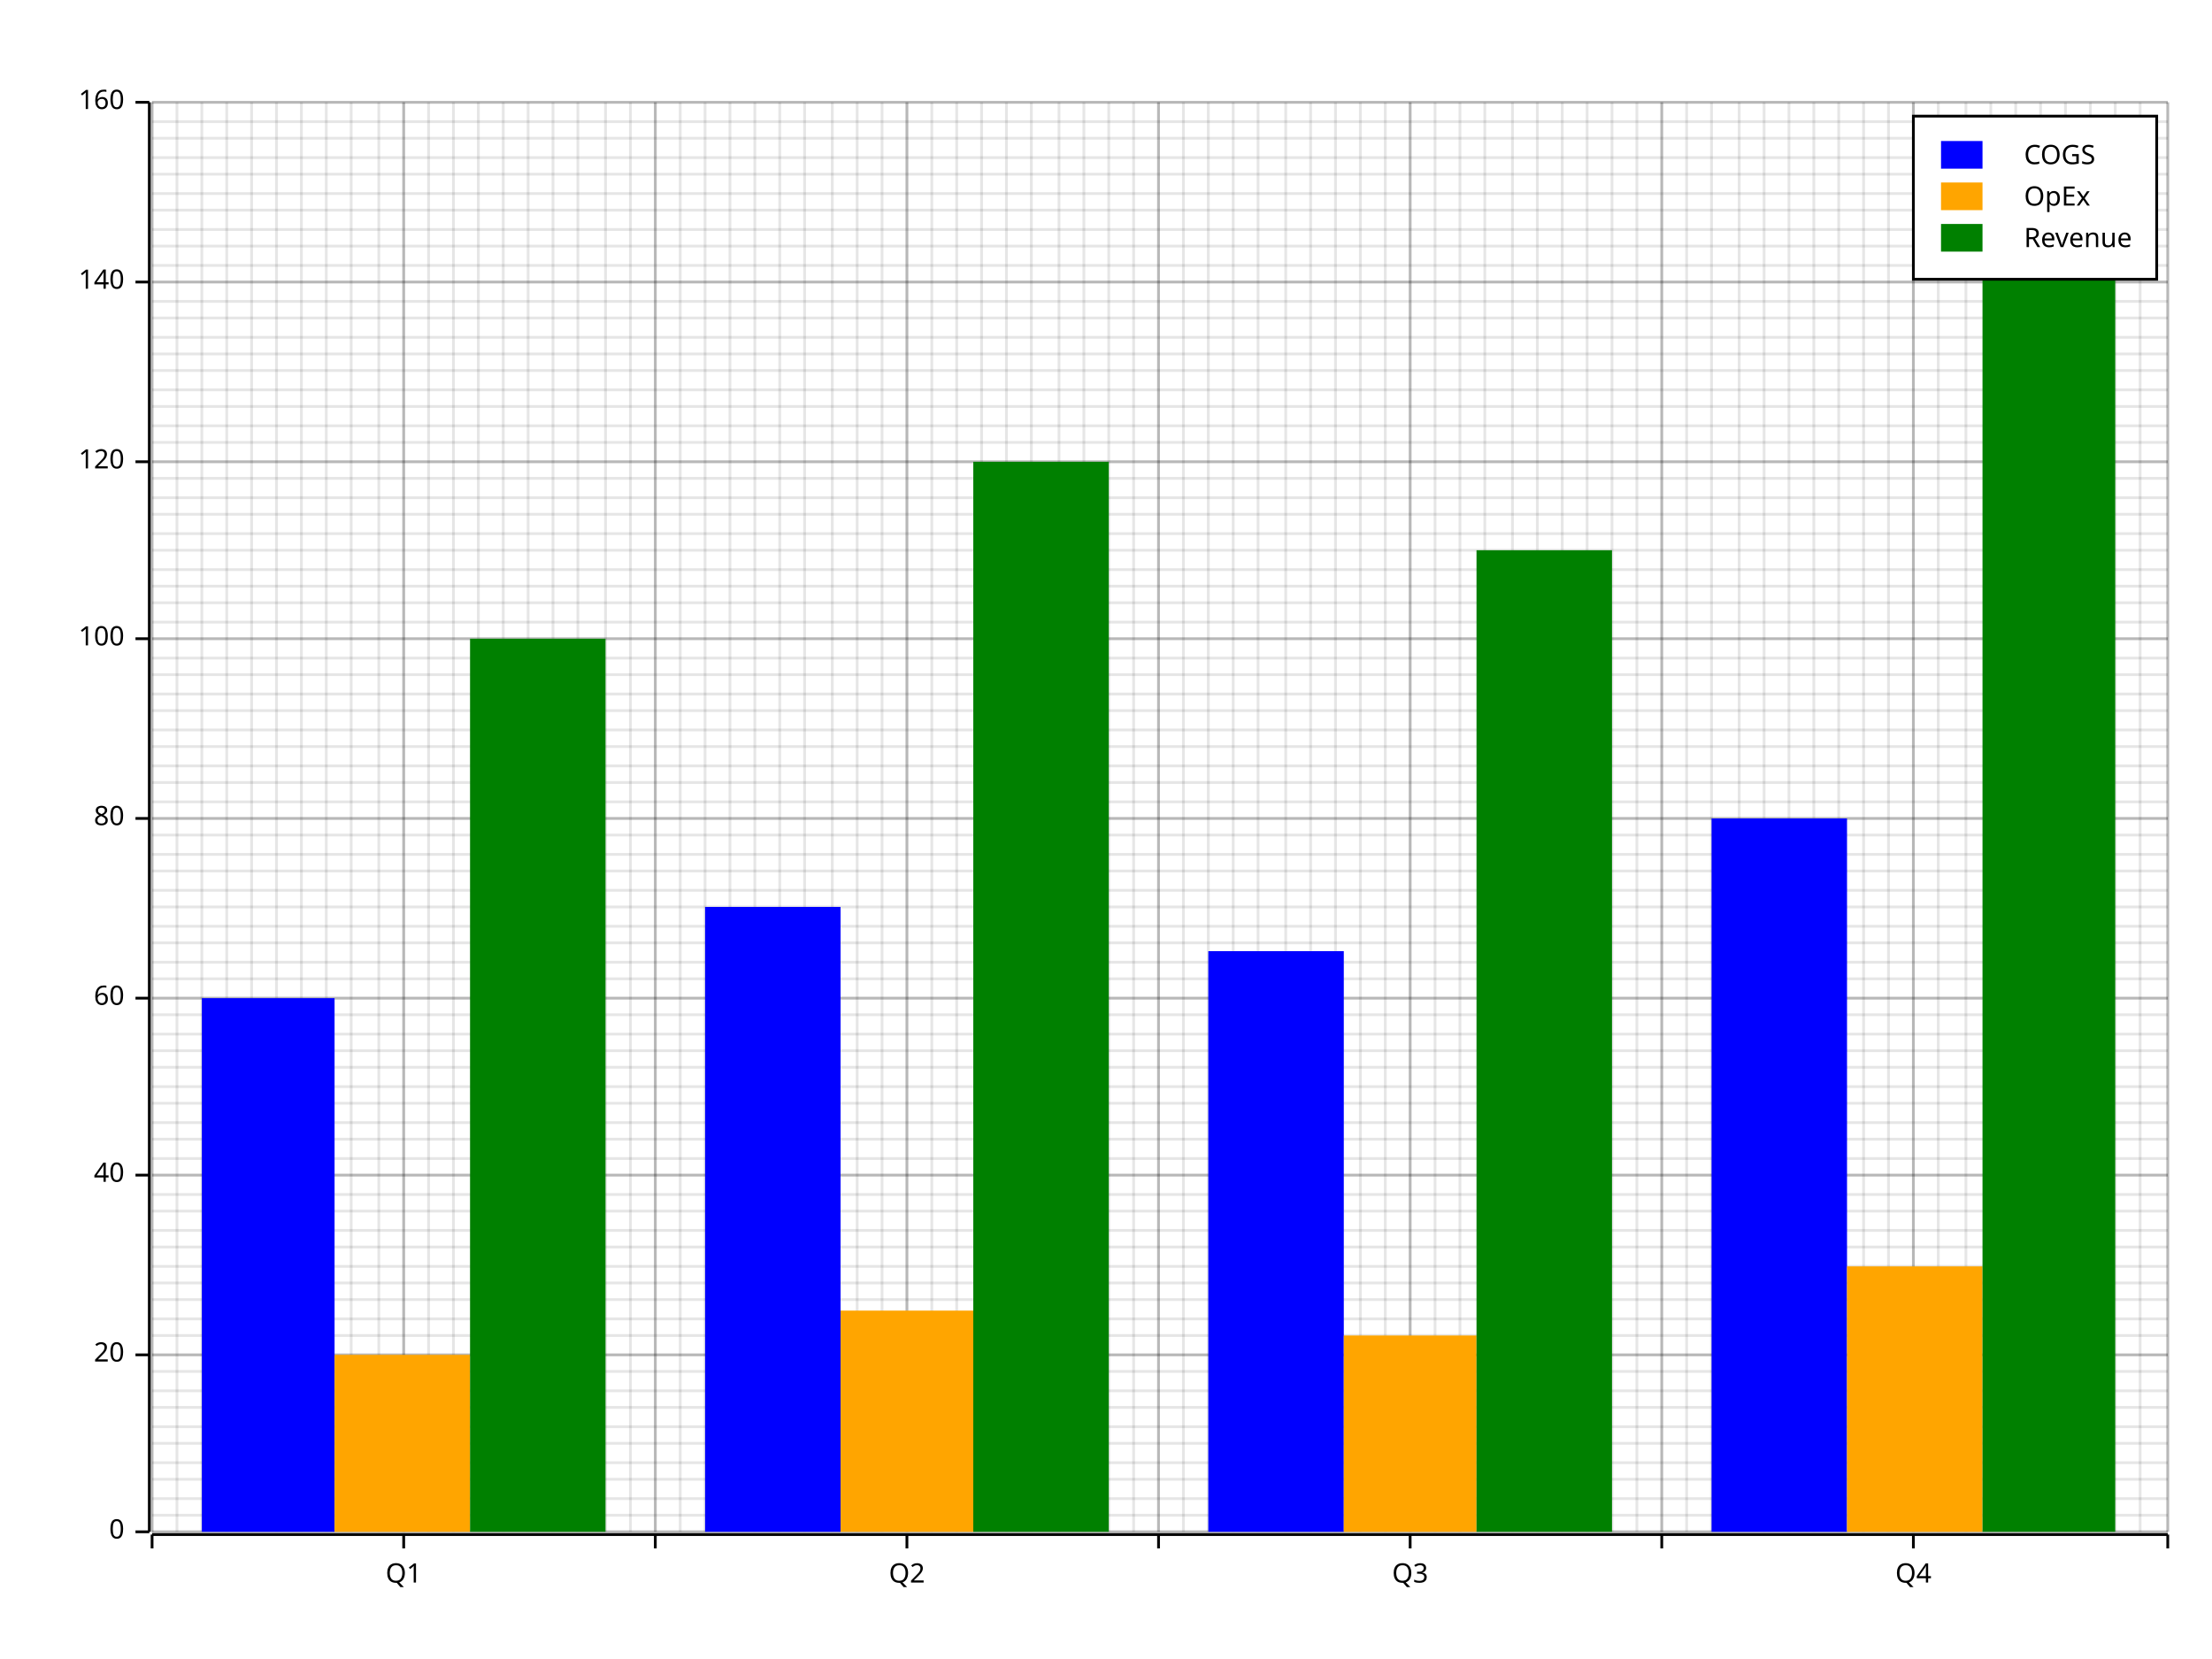
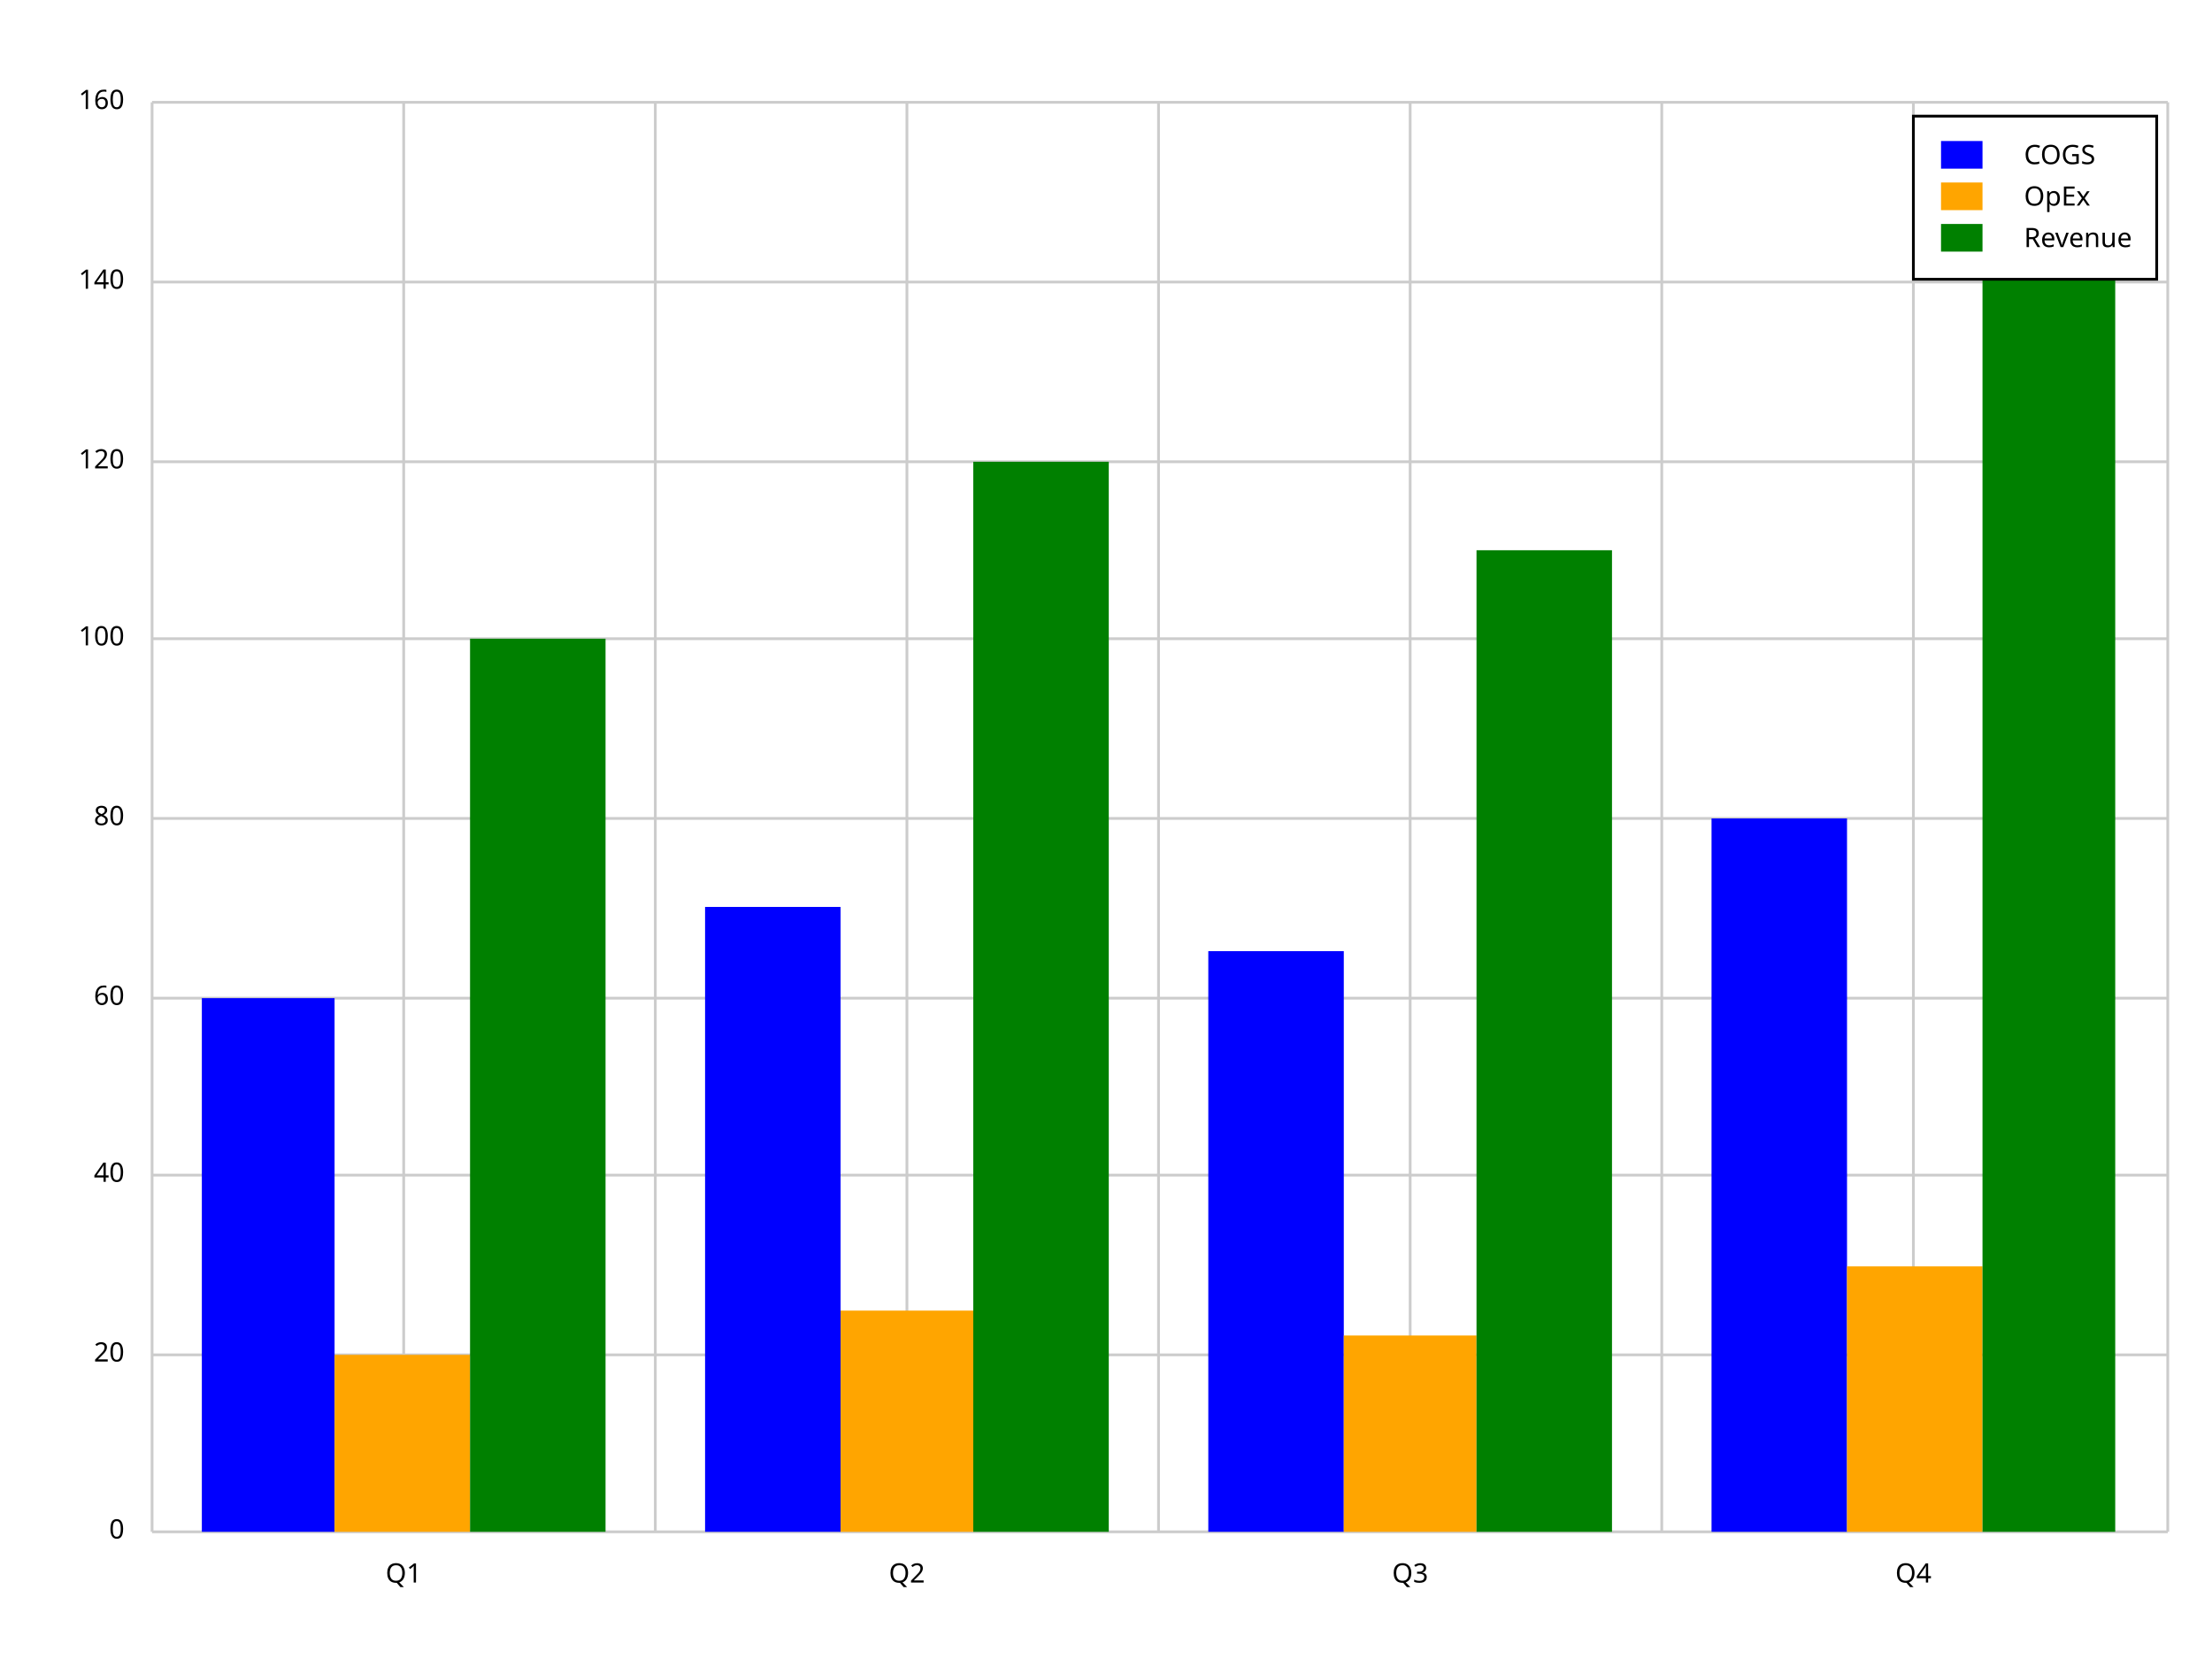
<svg xmlns="http://www.w3.org/2000/svg" width="800" height="600" viewBox="0 0 800 600">
  <rect x="0" y="0" width="800" height="600" opacity="1" fill="#FFFFFF" stroke="none" />
  <text x="400" y="20" dy="0.76em" text-anchor="middle" font-family="sans-serif" font-size="12.097" opacity="1" fill="#000000">

</text>
-   <line opacity="0.1" stroke="#000000" stroke-width="1" x1="55" y1="554" x2="55" y2="37" />
-   <line opacity="0.1" stroke="#000000" stroke-width="1" x1="64" y1="554" x2="64" y2="37" />
-   <line opacity="0.1" stroke="#000000" stroke-width="1" x1="73" y1="554" x2="73" y2="37" />
-   <line opacity="0.1" stroke="#000000" stroke-width="1" x1="82" y1="554" x2="82" y2="37" />
-   <line opacity="0.1" stroke="#000000" stroke-width="1" x1="91" y1="554" x2="91" y2="37" />
-   <line opacity="0.1" stroke="#000000" stroke-width="1" x1="100" y1="554" x2="100" y2="37" />
-   <line opacity="0.1" stroke="#000000" stroke-width="1" x1="109" y1="554" x2="109" y2="37" />
-   <line opacity="0.1" stroke="#000000" stroke-width="1" x1="118" y1="554" x2="118" y2="37" />
-   <line opacity="0.1" stroke="#000000" stroke-width="1" x1="127" y1="554" x2="127" y2="37" />
-   <line opacity="0.1" stroke="#000000" stroke-width="1" x1="137" y1="554" x2="137" y2="37" />
-   <line opacity="0.1" stroke="#000000" stroke-width="1" x1="146" y1="554" x2="146" y2="37" />
-   <line opacity="0.1" stroke="#000000" stroke-width="1" x1="155" y1="554" x2="155" y2="37" />
-   <line opacity="0.1" stroke="#000000" stroke-width="1" x1="164" y1="554" x2="164" y2="37" />
-   <line opacity="0.1" stroke="#000000" stroke-width="1" x1="173" y1="554" x2="173" y2="37" />
-   <line opacity="0.1" stroke="#000000" stroke-width="1" x1="182" y1="554" x2="182" y2="37" />
-   <line opacity="0.1" stroke="#000000" stroke-width="1" x1="191" y1="554" x2="191" y2="37" />
-   <line opacity="0.1" stroke="#000000" stroke-width="1" x1="200" y1="554" x2="200" y2="37" />
-   <line opacity="0.1" stroke="#000000" stroke-width="1" x1="209" y1="554" x2="209" y2="37" />
-   <line opacity="0.1" stroke="#000000" stroke-width="1" x1="219" y1="554" x2="219" y2="37" />
-   <line opacity="0.1" stroke="#000000" stroke-width="1" x1="228" y1="554" x2="228" y2="37" />
-   <line opacity="0.1" stroke="#000000" stroke-width="1" x1="237" y1="554" x2="237" y2="37" />
-   <line opacity="0.1" stroke="#000000" stroke-width="1" x1="246" y1="554" x2="246" y2="37" />
-   <line opacity="0.1" stroke="#000000" stroke-width="1" x1="255" y1="554" x2="255" y2="37" />
-   <line opacity="0.1" stroke="#000000" stroke-width="1" x1="264" y1="554" x2="264" y2="37" />
-   <line opacity="0.1" stroke="#000000" stroke-width="1" x1="273" y1="554" x2="273" y2="37" />
-   <line opacity="0.1" stroke="#000000" stroke-width="1" x1="282" y1="554" x2="282" y2="37" />
-   <line opacity="0.1" stroke="#000000" stroke-width="1" x1="291" y1="554" x2="291" y2="37" />
-   <line opacity="0.1" stroke="#000000" stroke-width="1" x1="301" y1="554" x2="301" y2="37" />
-   <line opacity="0.1" stroke="#000000" stroke-width="1" x1="310" y1="554" x2="310" y2="37" />
-   <line opacity="0.1" stroke="#000000" stroke-width="1" x1="319" y1="554" x2="319" y2="37" />
-   <line opacity="0.1" stroke="#000000" stroke-width="1" x1="328" y1="554" x2="328" y2="37" />
-   <line opacity="0.1" stroke="#000000" stroke-width="1" x1="337" y1="554" x2="337" y2="37" />
-   <line opacity="0.1" stroke="#000000" stroke-width="1" x1="346" y1="554" x2="346" y2="37" />
-   <line opacity="0.1" stroke="#000000" stroke-width="1" x1="355" y1="554" x2="355" y2="37" />
-   <line opacity="0.1" stroke="#000000" stroke-width="1" x1="364" y1="554" x2="364" y2="37" />
-   <line opacity="0.1" stroke="#000000" stroke-width="1" x1="373" y1="554" x2="373" y2="37" />
-   <line opacity="0.1" stroke="#000000" stroke-width="1" x1="383" y1="554" x2="383" y2="37" />
-   <line opacity="0.1" stroke="#000000" stroke-width="1" x1="392" y1="554" x2="392" y2="37" />
-   <line opacity="0.1" stroke="#000000" stroke-width="1" x1="401" y1="554" x2="401" y2="37" />
-   <line opacity="0.1" stroke="#000000" stroke-width="1" x1="410" y1="554" x2="410" y2="37" />
-   <line opacity="0.1" stroke="#000000" stroke-width="1" x1="419" y1="554" x2="419" y2="37" />
-   <line opacity="0.1" stroke="#000000" stroke-width="1" x1="428" y1="554" x2="428" y2="37" />
-   <line opacity="0.1" stroke="#000000" stroke-width="1" x1="437" y1="554" x2="437" y2="37" />
-   <line opacity="0.1" stroke="#000000" stroke-width="1" x1="446" y1="554" x2="446" y2="37" />
-   <line opacity="0.1" stroke="#000000" stroke-width="1" x1="455" y1="554" x2="455" y2="37" />
-   <line opacity="0.1" stroke="#000000" stroke-width="1" x1="465" y1="554" x2="465" y2="37" />
-   <line opacity="0.1" stroke="#000000" stroke-width="1" x1="474" y1="554" x2="474" y2="37" />
-   <line opacity="0.1" stroke="#000000" stroke-width="1" x1="483" y1="554" x2="483" y2="37" />
-   <line opacity="0.1" stroke="#000000" stroke-width="1" x1="492" y1="554" x2="492" y2="37" />
-   <line opacity="0.1" stroke="#000000" stroke-width="1" x1="501" y1="554" x2="501" y2="37" />
-   <line opacity="0.1" stroke="#000000" stroke-width="1" x1="510" y1="554" x2="510" y2="37" />
-   <line opacity="0.1" stroke="#000000" stroke-width="1" x1="519" y1="554" x2="519" y2="37" />
-   <line opacity="0.1" stroke="#000000" stroke-width="1" x1="528" y1="554" x2="528" y2="37" />
-   <line opacity="0.1" stroke="#000000" stroke-width="1" x1="537" y1="554" x2="537" y2="37" />
-   <line opacity="0.1" stroke="#000000" stroke-width="1" x1="547" y1="554" x2="547" y2="37" />
-   <line opacity="0.1" stroke="#000000" stroke-width="1" x1="556" y1="554" x2="556" y2="37" />
-   <line opacity="0.1" stroke="#000000" stroke-width="1" x1="565" y1="554" x2="565" y2="37" />
-   <line opacity="0.1" stroke="#000000" stroke-width="1" x1="574" y1="554" x2="574" y2="37" />
-   <line opacity="0.1" stroke="#000000" stroke-width="1" x1="583" y1="554" x2="583" y2="37" />
-   <line opacity="0.1" stroke="#000000" stroke-width="1" x1="592" y1="554" x2="592" y2="37" />
-   <line opacity="0.1" stroke="#000000" stroke-width="1" x1="601" y1="554" x2="601" y2="37" />
-   <line opacity="0.1" stroke="#000000" stroke-width="1" x1="610" y1="554" x2="610" y2="37" />
-   <line opacity="0.1" stroke="#000000" stroke-width="1" x1="619" y1="554" x2="619" y2="37" />
-   <line opacity="0.1" stroke="#000000" stroke-width="1" x1="629" y1="554" x2="629" y2="37" />
-   <line opacity="0.1" stroke="#000000" stroke-width="1" x1="638" y1="554" x2="638" y2="37" />
-   <line opacity="0.1" stroke="#000000" stroke-width="1" x1="647" y1="554" x2="647" y2="37" />
-   <line opacity="0.1" stroke="#000000" stroke-width="1" x1="656" y1="554" x2="656" y2="37" />
-   <line opacity="0.1" stroke="#000000" stroke-width="1" x1="665" y1="554" x2="665" y2="37" />
-   <line opacity="0.1" stroke="#000000" stroke-width="1" x1="674" y1="554" x2="674" y2="37" />
-   <line opacity="0.1" stroke="#000000" stroke-width="1" x1="683" y1="554" x2="683" y2="37" />
-   <line opacity="0.1" stroke="#000000" stroke-width="1" x1="692" y1="554" x2="692" y2="37" />
-   <line opacity="0.1" stroke="#000000" stroke-width="1" x1="701" y1="554" x2="701" y2="37" />
-   <line opacity="0.1" stroke="#000000" stroke-width="1" x1="711" y1="554" x2="711" y2="37" />
-   <line opacity="0.1" stroke="#000000" stroke-width="1" x1="720" y1="554" x2="720" y2="37" />
-   <line opacity="0.1" stroke="#000000" stroke-width="1" x1="729" y1="554" x2="729" y2="37" />
-   <line opacity="0.1" stroke="#000000" stroke-width="1" x1="738" y1="554" x2="738" y2="37" />
-   <line opacity="0.1" stroke="#000000" stroke-width="1" x1="747" y1="554" x2="747" y2="37" />
-   <line opacity="0.1" stroke="#000000" stroke-width="1" x1="756" y1="554" x2="756" y2="37" />
-   <line opacity="0.1" stroke="#000000" stroke-width="1" x1="765" y1="554" x2="765" y2="37" />
-   <line opacity="0.1" stroke="#000000" stroke-width="1" x1="774" y1="554" x2="774" y2="37" />
-   <line opacity="0.1" stroke="#000000" stroke-width="1" x1="784" y1="554" x2="784" y2="37" />
-   <line opacity="0.1" stroke="#000000" stroke-width="1" x1="55" y1="554" x2="784" y2="554" />
-   <line opacity="0.1" stroke="#000000" stroke-width="1" x1="55" y1="548" x2="784" y2="548" />
-   <line opacity="0.1" stroke="#000000" stroke-width="1" x1="55" y1="542" x2="784" y2="542" />
-   <line opacity="0.1" stroke="#000000" stroke-width="1" x1="55" y1="535" x2="784" y2="535" />
-   <line opacity="0.1" stroke="#000000" stroke-width="1" x1="55" y1="529" x2="784" y2="529" />
-   <line opacity="0.1" stroke="#000000" stroke-width="1" x1="55" y1="522" x2="784" y2="522" />
-   <line opacity="0.1" stroke="#000000" stroke-width="1" x1="55" y1="516" x2="784" y2="516" />
-   <line opacity="0.1" stroke="#000000" stroke-width="1" x1="55" y1="509" x2="784" y2="509" />
-   <line opacity="0.1" stroke="#000000" stroke-width="1" x1="55" y1="503" x2="784" y2="503" />
-   <line opacity="0.1" stroke="#000000" stroke-width="1" x1="55" y1="496" x2="784" y2="496" />
-   <line opacity="0.1" stroke="#000000" stroke-width="1" x1="55" y1="490" x2="784" y2="490" />
-   <line opacity="0.1" stroke="#000000" stroke-width="1" x1="55" y1="483" x2="784" y2="483" />
-   <line opacity="0.1" stroke="#000000" stroke-width="1" x1="55" y1="477" x2="784" y2="477" />
-   <line opacity="0.1" stroke="#000000" stroke-width="1" x1="55" y1="470" x2="784" y2="470" />
-   <line opacity="0.1" stroke="#000000" stroke-width="1" x1="55" y1="464" x2="784" y2="464" />
-   <line opacity="0.1" stroke="#000000" stroke-width="1" x1="55" y1="458" x2="784" y2="458" />
-   <line opacity="0.1" stroke="#000000" stroke-width="1" x1="55" y1="451" x2="784" y2="451" />
-   <line opacity="0.1" stroke="#000000" stroke-width="1" x1="55" y1="445" x2="784" y2="445" />
-   <line opacity="0.1" stroke="#000000" stroke-width="1" x1="55" y1="438" x2="784" y2="438" />
-   <line opacity="0.1" stroke="#000000" stroke-width="1" x1="55" y1="432" x2="784" y2="432" />
-   <line opacity="0.1" stroke="#000000" stroke-width="1" x1="55" y1="425" x2="784" y2="425" />
-   <line opacity="0.1" stroke="#000000" stroke-width="1" x1="55" y1="419" x2="784" y2="419" />
-   <line opacity="0.1" stroke="#000000" stroke-width="1" x1="55" y1="412" x2="784" y2="412" />
-   <line opacity="0.1" stroke="#000000" stroke-width="1" x1="55" y1="406" x2="784" y2="406" />
-   <line opacity="0.1" stroke="#000000" stroke-width="1" x1="55" y1="399" x2="784" y2="399" />
-   <line opacity="0.1" stroke="#000000" stroke-width="1" x1="55" y1="393" x2="784" y2="393" />
-   <line opacity="0.1" stroke="#000000" stroke-width="1" x1="55" y1="386" x2="784" y2="386" />
-   <line opacity="0.1" stroke="#000000" stroke-width="1" x1="55" y1="380" x2="784" y2="380" />
-   <line opacity="0.1" stroke="#000000" stroke-width="1" x1="55" y1="374" x2="784" y2="374" />
-   <line opacity="0.1" stroke="#000000" stroke-width="1" x1="55" y1="367" x2="784" y2="367" />
-   <line opacity="0.1" stroke="#000000" stroke-width="1" x1="55" y1="361" x2="784" y2="361" />
-   <line opacity="0.1" stroke="#000000" stroke-width="1" x1="55" y1="354" x2="784" y2="354" />
-   <line opacity="0.1" stroke="#000000" stroke-width="1" x1="55" y1="348" x2="784" y2="348" />
-   <line opacity="0.1" stroke="#000000" stroke-width="1" x1="55" y1="341" x2="784" y2="341" />
-   <line opacity="0.1" stroke="#000000" stroke-width="1" x1="55" y1="335" x2="784" y2="335" />
-   <line opacity="0.1" stroke="#000000" stroke-width="1" x1="55" y1="328" x2="784" y2="328" />
-   <line opacity="0.1" stroke="#000000" stroke-width="1" x1="55" y1="322" x2="784" y2="322" />
-   <line opacity="0.1" stroke="#000000" stroke-width="1" x1="55" y1="315" x2="784" y2="315" />
-   <line opacity="0.1" stroke="#000000" stroke-width="1" x1="55" y1="309" x2="784" y2="309" />
-   <line opacity="0.1" stroke="#000000" stroke-width="1" x1="55" y1="302" x2="784" y2="302" />
-   <line opacity="0.1" stroke="#000000" stroke-width="1" x1="55" y1="296" x2="784" y2="296" />
-   <line opacity="0.1" stroke="#000000" stroke-width="1" x1="55" y1="290" x2="784" y2="290" />
-   <line opacity="0.1" stroke="#000000" stroke-width="1" x1="55" y1="283" x2="784" y2="283" />
-   <line opacity="0.1" stroke="#000000" stroke-width="1" x1="55" y1="277" x2="784" y2="277" />
-   <line opacity="0.1" stroke="#000000" stroke-width="1" x1="55" y1="270" x2="784" y2="270" />
-   <line opacity="0.1" stroke="#000000" stroke-width="1" x1="55" y1="264" x2="784" y2="264" />
-   <line opacity="0.1" stroke="#000000" stroke-width="1" x1="55" y1="257" x2="784" y2="257" />
-   <line opacity="0.1" stroke="#000000" stroke-width="1" x1="55" y1="251" x2="784" y2="251" />
-   <line opacity="0.1" stroke="#000000" stroke-width="1" x1="55" y1="244" x2="784" y2="244" />
-   <line opacity="0.1" stroke="#000000" stroke-width="1" x1="55" y1="238" x2="784" y2="238" />
-   <line opacity="0.1" stroke="#000000" stroke-width="1" x1="55" y1="231" x2="784" y2="231" />
-   <line opacity="0.1" stroke="#000000" stroke-width="1" x1="55" y1="225" x2="784" y2="225" />
-   <line opacity="0.1" stroke="#000000" stroke-width="1" x1="55" y1="218" x2="784" y2="218" />
-   <line opacity="0.1" stroke="#000000" stroke-width="1" x1="55" y1="212" x2="784" y2="212" />
-   <line opacity="0.1" stroke="#000000" stroke-width="1" x1="55" y1="206" x2="784" y2="206" />
-   <line opacity="0.1" stroke="#000000" stroke-width="1" x1="55" y1="199" x2="784" y2="199" />
-   <line opacity="0.1" stroke="#000000" stroke-width="1" x1="55" y1="193" x2="784" y2="193" />
-   <line opacity="0.1" stroke="#000000" stroke-width="1" x1="55" y1="186" x2="784" y2="186" />
-   <line opacity="0.1" stroke="#000000" stroke-width="1" x1="55" y1="180" x2="784" y2="180" />
-   <line opacity="0.1" stroke="#000000" stroke-width="1" x1="55" y1="173" x2="784" y2="173" />
-   <line opacity="0.1" stroke="#000000" stroke-width="1" x1="55" y1="167" x2="784" y2="167" />
-   <line opacity="0.1" stroke="#000000" stroke-width="1" x1="55" y1="160" x2="784" y2="160" />
-   <line opacity="0.1" stroke="#000000" stroke-width="1" x1="55" y1="154" x2="784" y2="154" />
-   <line opacity="0.1" stroke="#000000" stroke-width="1" x1="55" y1="147" x2="784" y2="147" />
-   <line opacity="0.1" stroke="#000000" stroke-width="1" x1="55" y1="141" x2="784" y2="141" />
-   <line opacity="0.1" stroke="#000000" stroke-width="1" x1="55" y1="134" x2="784" y2="134" />
-   <line opacity="0.1" stroke="#000000" stroke-width="1" x1="55" y1="128" x2="784" y2="128" />
-   <line opacity="0.1" stroke="#000000" stroke-width="1" x1="55" y1="122" x2="784" y2="122" />
-   <line opacity="0.1" stroke="#000000" stroke-width="1" x1="55" y1="115" x2="784" y2="115" />
-   <line opacity="0.1" stroke="#000000" stroke-width="1" x1="55" y1="109" x2="784" y2="109" />
-   <line opacity="0.1" stroke="#000000" stroke-width="1" x1="55" y1="102" x2="784" y2="102" />
-   <line opacity="0.1" stroke="#000000" stroke-width="1" x1="55" y1="96" x2="784" y2="96" />
-   <line opacity="0.1" stroke="#000000" stroke-width="1" x1="55" y1="89" x2="784" y2="89" />
-   <line opacity="0.1" stroke="#000000" stroke-width="1" x1="55" y1="83" x2="784" y2="83" />
-   <line opacity="0.1" stroke="#000000" stroke-width="1" x1="55" y1="76" x2="784" y2="76" />
-   <line opacity="0.1" stroke="#000000" stroke-width="1" x1="55" y1="70" x2="784" y2="70" />
-   <line opacity="0.1" stroke="#000000" stroke-width="1" x1="55" y1="63" x2="784" y2="63" />
-   <line opacity="0.1" stroke="#000000" stroke-width="1" x1="55" y1="57" x2="784" y2="57" />
-   <line opacity="0.1" stroke="#000000" stroke-width="1" x1="55" y1="50" x2="784" y2="50" />
-   <line opacity="0.1" stroke="#000000" stroke-width="1" x1="55" y1="44" x2="784" y2="44" />
-   <line opacity="0.1" stroke="#000000" stroke-width="1" x1="55" y1="37" x2="784" y2="37" />
-   <line opacity="0.2" stroke="#000000" stroke-width="1" x1="55" y1="554" x2="55" y2="37" />
-   <line opacity="0.2" stroke="#000000" stroke-width="1" x1="146" y1="554" x2="146" y2="37" />
-   <line opacity="0.2" stroke="#000000" stroke-width="1" x1="237" y1="554" x2="237" y2="37" />
-   <line opacity="0.2" stroke="#000000" stroke-width="1" x1="328" y1="554" x2="328" y2="37" />
-   <line opacity="0.2" stroke="#000000" stroke-width="1" x1="419" y1="554" x2="419" y2="37" />
-   <line opacity="0.2" stroke="#000000" stroke-width="1" x1="510" y1="554" x2="510" y2="37" />
-   <line opacity="0.2" stroke="#000000" stroke-width="1" x1="601" y1="554" x2="601" y2="37" />
-   <line opacity="0.2" stroke="#000000" stroke-width="1" x1="692" y1="554" x2="692" y2="37" />
-   <line opacity="0.2" stroke="#000000" stroke-width="1" x1="784" y1="554" x2="784" y2="37" />
-   <line opacity="0.2" stroke="#000000" stroke-width="1" x1="55" y1="554" x2="784" y2="554" />
-   <line opacity="0.2" stroke="#000000" stroke-width="1" x1="55" y1="490" x2="784" y2="490" />
-   <line opacity="0.2" stroke="#000000" stroke-width="1" x1="55" y1="425" x2="784" y2="425" />
-   <line opacity="0.2" stroke="#000000" stroke-width="1" x1="55" y1="361" x2="784" y2="361" />
-   <line opacity="0.2" stroke="#000000" stroke-width="1" x1="55" y1="296" x2="784" y2="296" />
-   <line opacity="0.2" stroke="#000000" stroke-width="1" x1="55" y1="231" x2="784" y2="231" />
-   <line opacity="0.2" stroke="#000000" stroke-width="1" x1="55" y1="167" x2="784" y2="167" />
-   <line opacity="0.2" stroke="#000000" stroke-width="1" x1="55" y1="102" x2="784" y2="102" />
-   <line opacity="0.2" stroke="#000000" stroke-width="1" x1="55" y1="37" x2="784" y2="37" />
-   <polyline fill="none" opacity="1" stroke="#000000" stroke-width="1" points="54,37 54,554 " />
+   <line opacity="1" stroke="#CCCCCC" stroke-width="1" x1="55" y1="554" x2="55" y2="37" />
+   <line opacity="1" stroke="#CCCCCC" stroke-width="1" x1="146" y1="554" x2="146" y2="37" />
+   <line opacity="1" stroke="#CCCCCC" stroke-width="1" x1="237" y1="554" x2="237" y2="37" />
+   <line opacity="1" stroke="#CCCCCC" stroke-width="1" x1="328" y1="554" x2="328" y2="37" />
+   <line opacity="1" stroke="#CCCCCC" stroke-width="1" x1="419" y1="554" x2="419" y2="37" />
+   <line opacity="1" stroke="#CCCCCC" stroke-width="1" x1="510" y1="554" x2="510" y2="37" />
+   <line opacity="1" stroke="#CCCCCC" stroke-width="1" x1="601" y1="554" x2="601" y2="37" />
+   <line opacity="1" stroke="#CCCCCC" stroke-width="1" x1="692" y1="554" x2="692" y2="37" />
+   <line opacity="1" stroke="#CCCCCC" stroke-width="1" x1="784" y1="554" x2="784" y2="37" />
+   <line opacity="1" stroke="#CCCCCC" stroke-width="1" x1="55" y1="554" x2="784" y2="554" />
+   <line opacity="1" stroke="#CCCCCC" stroke-width="1" x1="55" y1="490" x2="784" y2="490" />
+   <line opacity="1" stroke="#CCCCCC" stroke-width="1" x1="55" y1="425" x2="784" y2="425" />
+   <line opacity="1" stroke="#CCCCCC" stroke-width="1" x1="55" y1="361" x2="784" y2="361" />
+   <line opacity="1" stroke="#CCCCCC" stroke-width="1" x1="55" y1="296" x2="784" y2="296" />
+   <line opacity="1" stroke="#CCCCCC" stroke-width="1" x1="55" y1="231" x2="784" y2="231" />
+   <line opacity="1" stroke="#CCCCCC" stroke-width="1" x1="55" y1="167" x2="784" y2="167" />
+   <line opacity="1" stroke="#CCCCCC" stroke-width="1" x1="55" y1="102" x2="784" y2="102" />
+   <line opacity="1" stroke="#CCCCCC" stroke-width="1" x1="55" y1="37" x2="784" y2="37" />
+   <polyline fill="none" opacity="1" stroke="#FFFFFF" stroke-width="0" points="54,37 54,554 " />
  <text x="45" y="554" dy="0.5ex" text-anchor="end" font-family="sans-serif" font-size="9.677" opacity="1" fill="#000000">
0
</text>
-   <polyline fill="none" opacity="1" stroke="#000000" stroke-width="1" points="49,554 54,554 " />
+   <polyline fill="none" opacity="1" stroke="#FFFFFF" stroke-width="0" points="49,554 54,554 " />
  <text x="45" y="490" dy="0.5ex" text-anchor="end" font-family="sans-serif" font-size="9.677" opacity="1" fill="#000000">
20
</text>
-   <polyline fill="none" opacity="1" stroke="#000000" stroke-width="1" points="49,490 54,490 " />
+   <polyline fill="none" opacity="1" stroke="#FFFFFF" stroke-width="0" points="49,490 54,490 " />
  <text x="45" y="425" dy="0.5ex" text-anchor="end" font-family="sans-serif" font-size="9.677" opacity="1" fill="#000000">
40
</text>
-   <polyline fill="none" opacity="1" stroke="#000000" stroke-width="1" points="49,425 54,425 " />
+   <polyline fill="none" opacity="1" stroke="#FFFFFF" stroke-width="0" points="49,425 54,425 " />
  <text x="45" y="361" dy="0.5ex" text-anchor="end" font-family="sans-serif" font-size="9.677" opacity="1" fill="#000000">
60
</text>
-   <polyline fill="none" opacity="1" stroke="#000000" stroke-width="1" points="49,361 54,361 " />
+   <polyline fill="none" opacity="1" stroke="#FFFFFF" stroke-width="0" points="49,361 54,361 " />
  <text x="45" y="296" dy="0.5ex" text-anchor="end" font-family="sans-serif" font-size="9.677" opacity="1" fill="#000000">
80
</text>
-   <polyline fill="none" opacity="1" stroke="#000000" stroke-width="1" points="49,296 54,296 " />
+   <polyline fill="none" opacity="1" stroke="#FFFFFF" stroke-width="0" points="49,296 54,296 " />
  <text x="45" y="231" dy="0.5ex" text-anchor="end" font-family="sans-serif" font-size="9.677" opacity="1" fill="#000000">
100
</text>
-   <polyline fill="none" opacity="1" stroke="#000000" stroke-width="1" points="49,231 54,231 " />
+   <polyline fill="none" opacity="1" stroke="#FFFFFF" stroke-width="0" points="49,231 54,231 " />
  <text x="45" y="167" dy="0.5ex" text-anchor="end" font-family="sans-serif" font-size="9.677" opacity="1" fill="#000000">
120
</text>
-   <polyline fill="none" opacity="1" stroke="#000000" stroke-width="1" points="49,167 54,167 " />
+   <polyline fill="none" opacity="1" stroke="#FFFFFF" stroke-width="0" points="49,167 54,167 " />
  <text x="45" y="102" dy="0.5ex" text-anchor="end" font-family="sans-serif" font-size="9.677" opacity="1" fill="#000000">
140
</text>
-   <polyline fill="none" opacity="1" stroke="#000000" stroke-width="1" points="49,102 54,102 " />
+   <polyline fill="none" opacity="1" stroke="#FFFFFF" stroke-width="0" points="49,102 54,102 " />
  <text x="45" y="37" dy="0.5ex" text-anchor="end" font-family="sans-serif" font-size="9.677" opacity="1" fill="#000000">
160
</text>
-   <polyline fill="none" opacity="1" stroke="#000000" stroke-width="1" points="49,37 54,37 " />
-   <polyline fill="none" opacity="1" stroke="#000000" stroke-width="1" points="55,555 784,555 " />
+   <polyline fill="none" opacity="1" stroke="#FFFFFF" stroke-width="0" points="49,37 54,37 " />
+   <polyline fill="none" opacity="1" stroke="#FFFFFF" stroke-width="0" points="55,555 784,555 " />
  <text x="55" y="565" dy="0.76em" text-anchor="middle" font-family="sans-serif" font-size="9.677" opacity="1" fill="#000000">

</text>
-   <polyline fill="none" opacity="1" stroke="#000000" stroke-width="1" points="55,555 55,560 " />
+   <polyline fill="none" opacity="1" stroke="#FFFFFF" stroke-width="0" points="55,555 55,560 " />
  <text x="146" y="565" dy="0.76em" text-anchor="middle" font-family="sans-serif" font-size="9.677" opacity="1" fill="#000000">
Q1
</text>
-   <polyline fill="none" opacity="1" stroke="#000000" stroke-width="1" points="146,555 146,560 " />
+   <polyline fill="none" opacity="1" stroke="#FFFFFF" stroke-width="0" points="146,555 146,560 " />
  <text x="237" y="565" dy="0.76em" text-anchor="middle" font-family="sans-serif" font-size="9.677" opacity="1" fill="#000000">

</text>
-   <polyline fill="none" opacity="1" stroke="#000000" stroke-width="1" points="237,555 237,560 " />
+   <polyline fill="none" opacity="1" stroke="#FFFFFF" stroke-width="0" points="237,555 237,560 " />
  <text x="328" y="565" dy="0.76em" text-anchor="middle" font-family="sans-serif" font-size="9.677" opacity="1" fill="#000000">
Q2
</text>
-   <polyline fill="none" opacity="1" stroke="#000000" stroke-width="1" points="328,555 328,560 " />
+   <polyline fill="none" opacity="1" stroke="#FFFFFF" stroke-width="0" points="328,555 328,560 " />
  <text x="419" y="565" dy="0.76em" text-anchor="middle" font-family="sans-serif" font-size="9.677" opacity="1" fill="#000000">

</text>
-   <polyline fill="none" opacity="1" stroke="#000000" stroke-width="1" points="419,555 419,560 " />
+   <polyline fill="none" opacity="1" stroke="#FFFFFF" stroke-width="0" points="419,555 419,560 " />
  <text x="510" y="565" dy="0.76em" text-anchor="middle" font-family="sans-serif" font-size="9.677" opacity="1" fill="#000000">
Q3
</text>
-   <polyline fill="none" opacity="1" stroke="#000000" stroke-width="1" points="510,555 510,560 " />
+   <polyline fill="none" opacity="1" stroke="#FFFFFF" stroke-width="0" points="510,555 510,560 " />
  <text x="601" y="565" dy="0.76em" text-anchor="middle" font-family="sans-serif" font-size="9.677" opacity="1" fill="#000000">

</text>
-   <polyline fill="none" opacity="1" stroke="#000000" stroke-width="1" points="601,555 601,560 " />
+   <polyline fill="none" opacity="1" stroke="#FFFFFF" stroke-width="0" points="601,555 601,560 " />
  <text x="692" y="565" dy="0.76em" text-anchor="middle" font-family="sans-serif" font-size="9.677" opacity="1" fill="#000000">
Q4
</text>
-   <polyline fill="none" opacity="1" stroke="#000000" stroke-width="1" points="692,555 692,560 " />
+   <polyline fill="none" opacity="1" stroke="#FFFFFF" stroke-width="0" points="692,555 692,560 " />
  <text x="784" y="565" dy="0.76em" text-anchor="middle" font-family="sans-serif" font-size="9.677" opacity="1" fill="#000000">

</text>
-   <polyline fill="none" opacity="1" stroke="#000000" stroke-width="1" points="784,555 784,560 " />
+   <polyline fill="none" opacity="1" stroke="#FFFFFF" stroke-width="0" points="784,555 784,560 " />
  <rect x="73" y="361" width="48" height="193" opacity="1" fill="#0000FF" stroke="none" />
  <rect x="255" y="328" width="49" height="226" opacity="1" fill="#0000FF" stroke="none" />
  <rect x="437" y="344" width="49" height="210" opacity="1" fill="#0000FF" stroke="none" />
  <rect x="619" y="296" width="49" height="258" opacity="1" fill="#0000FF" stroke="none" />
  <rect x="121" y="490" width="49" height="64" opacity="1" fill="#FFA500" stroke="none" />
  <rect x="304" y="474" width="48" height="80" opacity="1" fill="#FFA500" stroke="none" />
  <rect x="486" y="483" width="48" height="71" opacity="1" fill="#FFA500" stroke="none" />
  <rect x="668" y="458" width="49" height="96" opacity="1" fill="#FFA500" stroke="none" />
  <rect x="170" y="231" width="49" height="323" opacity="1" fill="#008000" stroke="none" />
  <rect x="352" y="167" width="49" height="387" opacity="1" fill="#008000" stroke="none" />
  <rect x="534" y="199" width="49" height="355" opacity="1" fill="#008000" stroke="none" />
  <rect x="717" y="70" width="48" height="484" opacity="1" fill="#008000" stroke="none" />
  <rect x="692" y="42" width="88" height="59" opacity="1" fill="#FFFFFF" stroke="none" />
  <rect x="692" y="42" width="88" height="59" opacity="1" fill="none" stroke="#000000" />
  <text x="732" y="52" dy="0.76em" text-anchor="start" font-family="sans-serif" font-size="9.677" opacity="1" fill="#000000">
COGS
</text>
  <text x="732" y="67" dy="0.76em" text-anchor="start" font-family="sans-serif" font-size="9.677" opacity="1" fill="#000000">
OpEx
</text>
  <text x="732" y="82" dy="0.76em" text-anchor="start" font-family="sans-serif" font-size="9.677" opacity="1" fill="#000000">
Revenue
</text>
  <rect x="702" y="51" width="15" height="10" opacity="1" fill="#0000FF" stroke="none" />
  <rect x="702" y="66" width="15" height="10" opacity="1" fill="#FFA500" stroke="none" />
  <rect x="702" y="81" width="15" height="10" opacity="1" fill="#008000" stroke="none" />
</svg>
